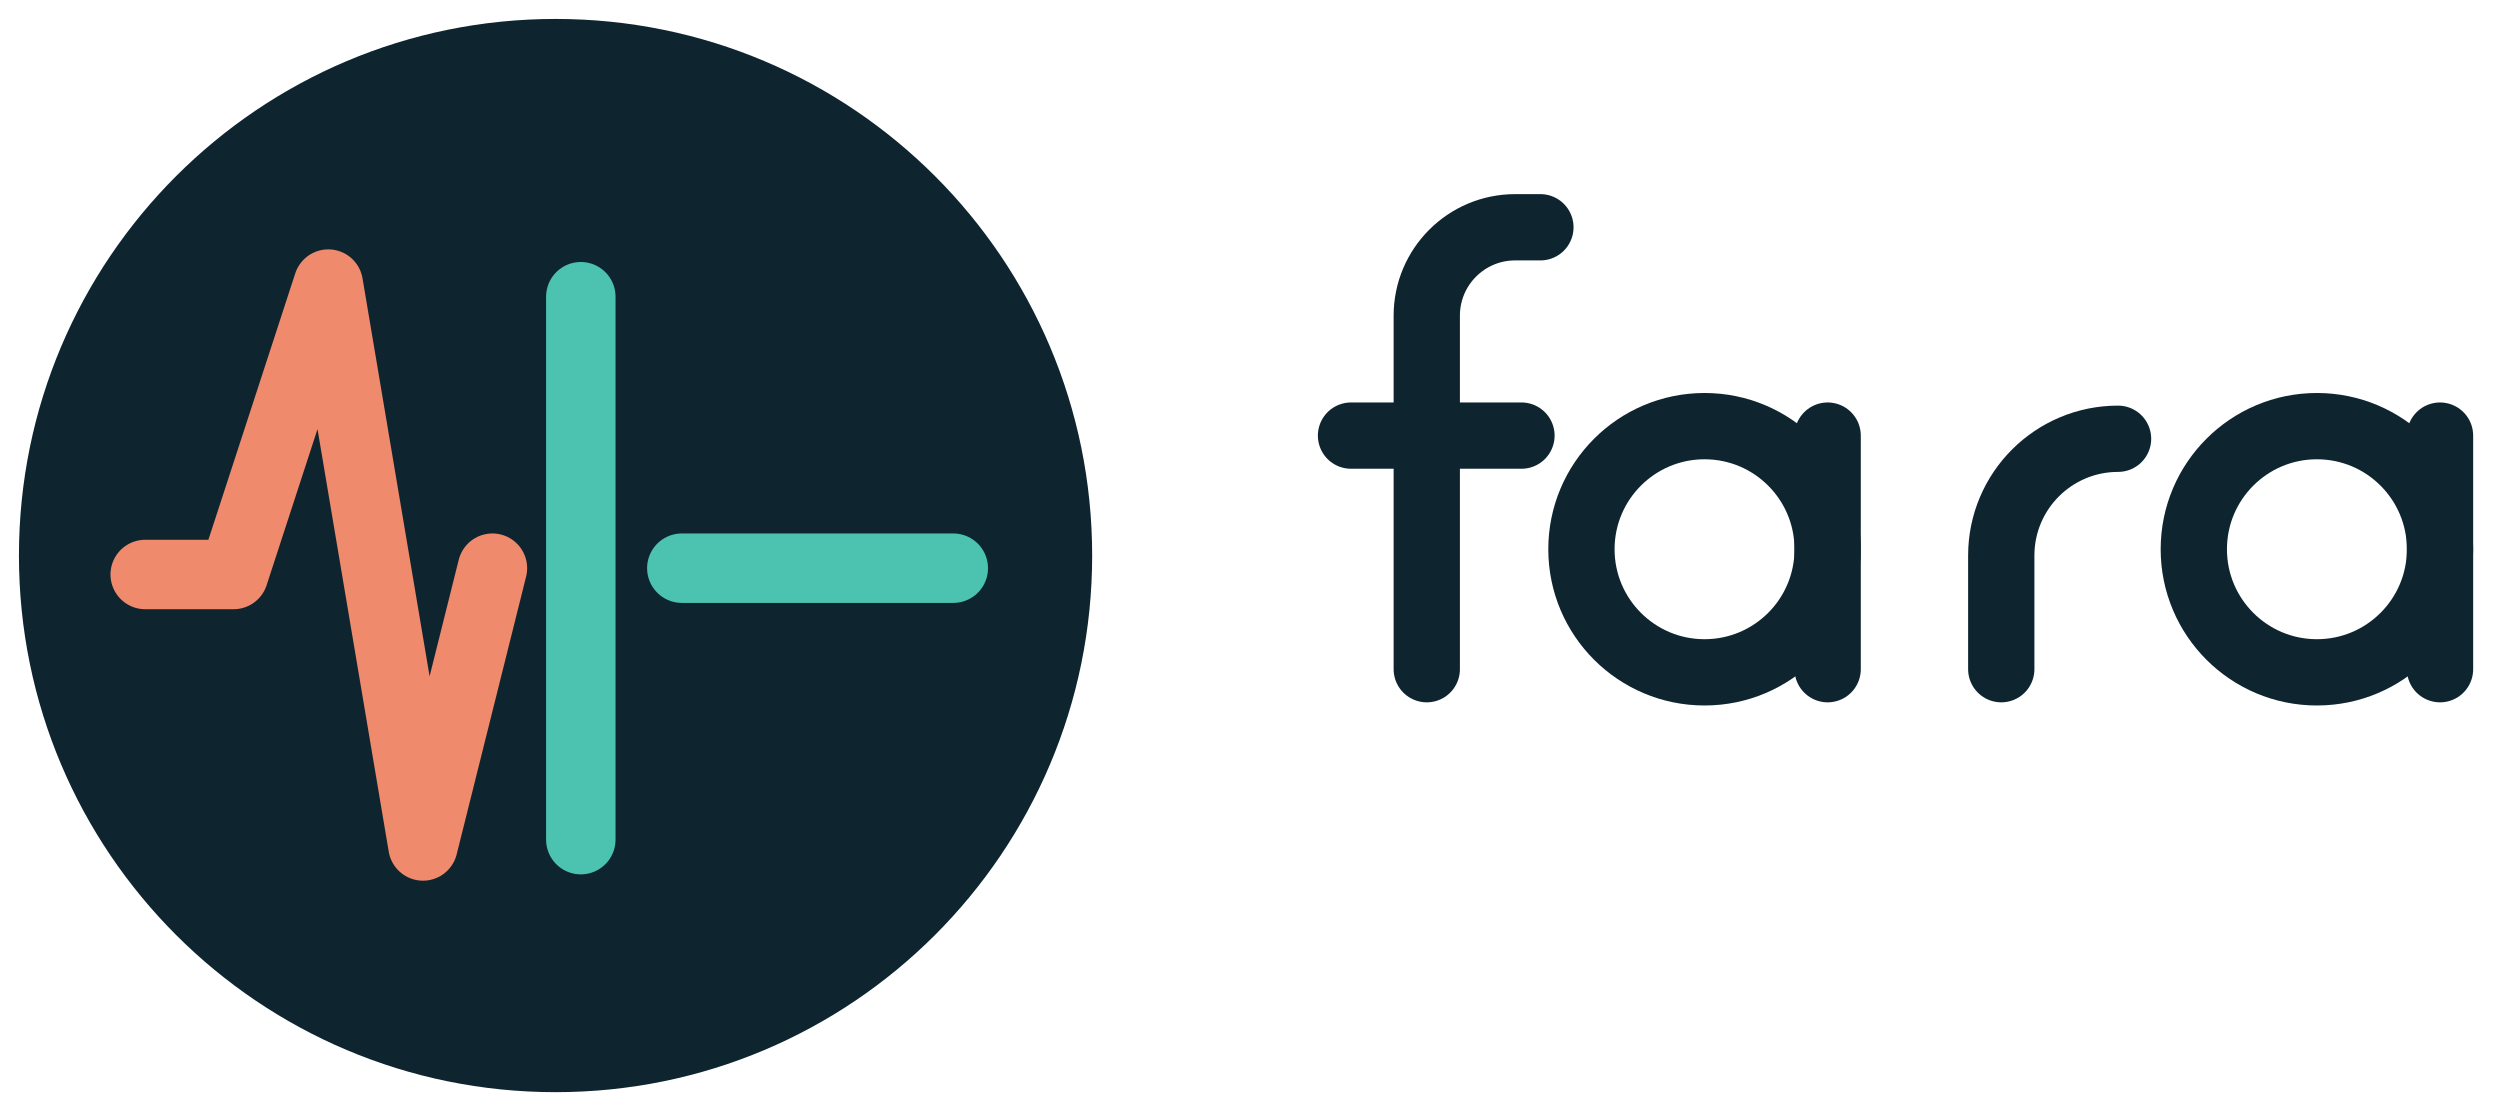
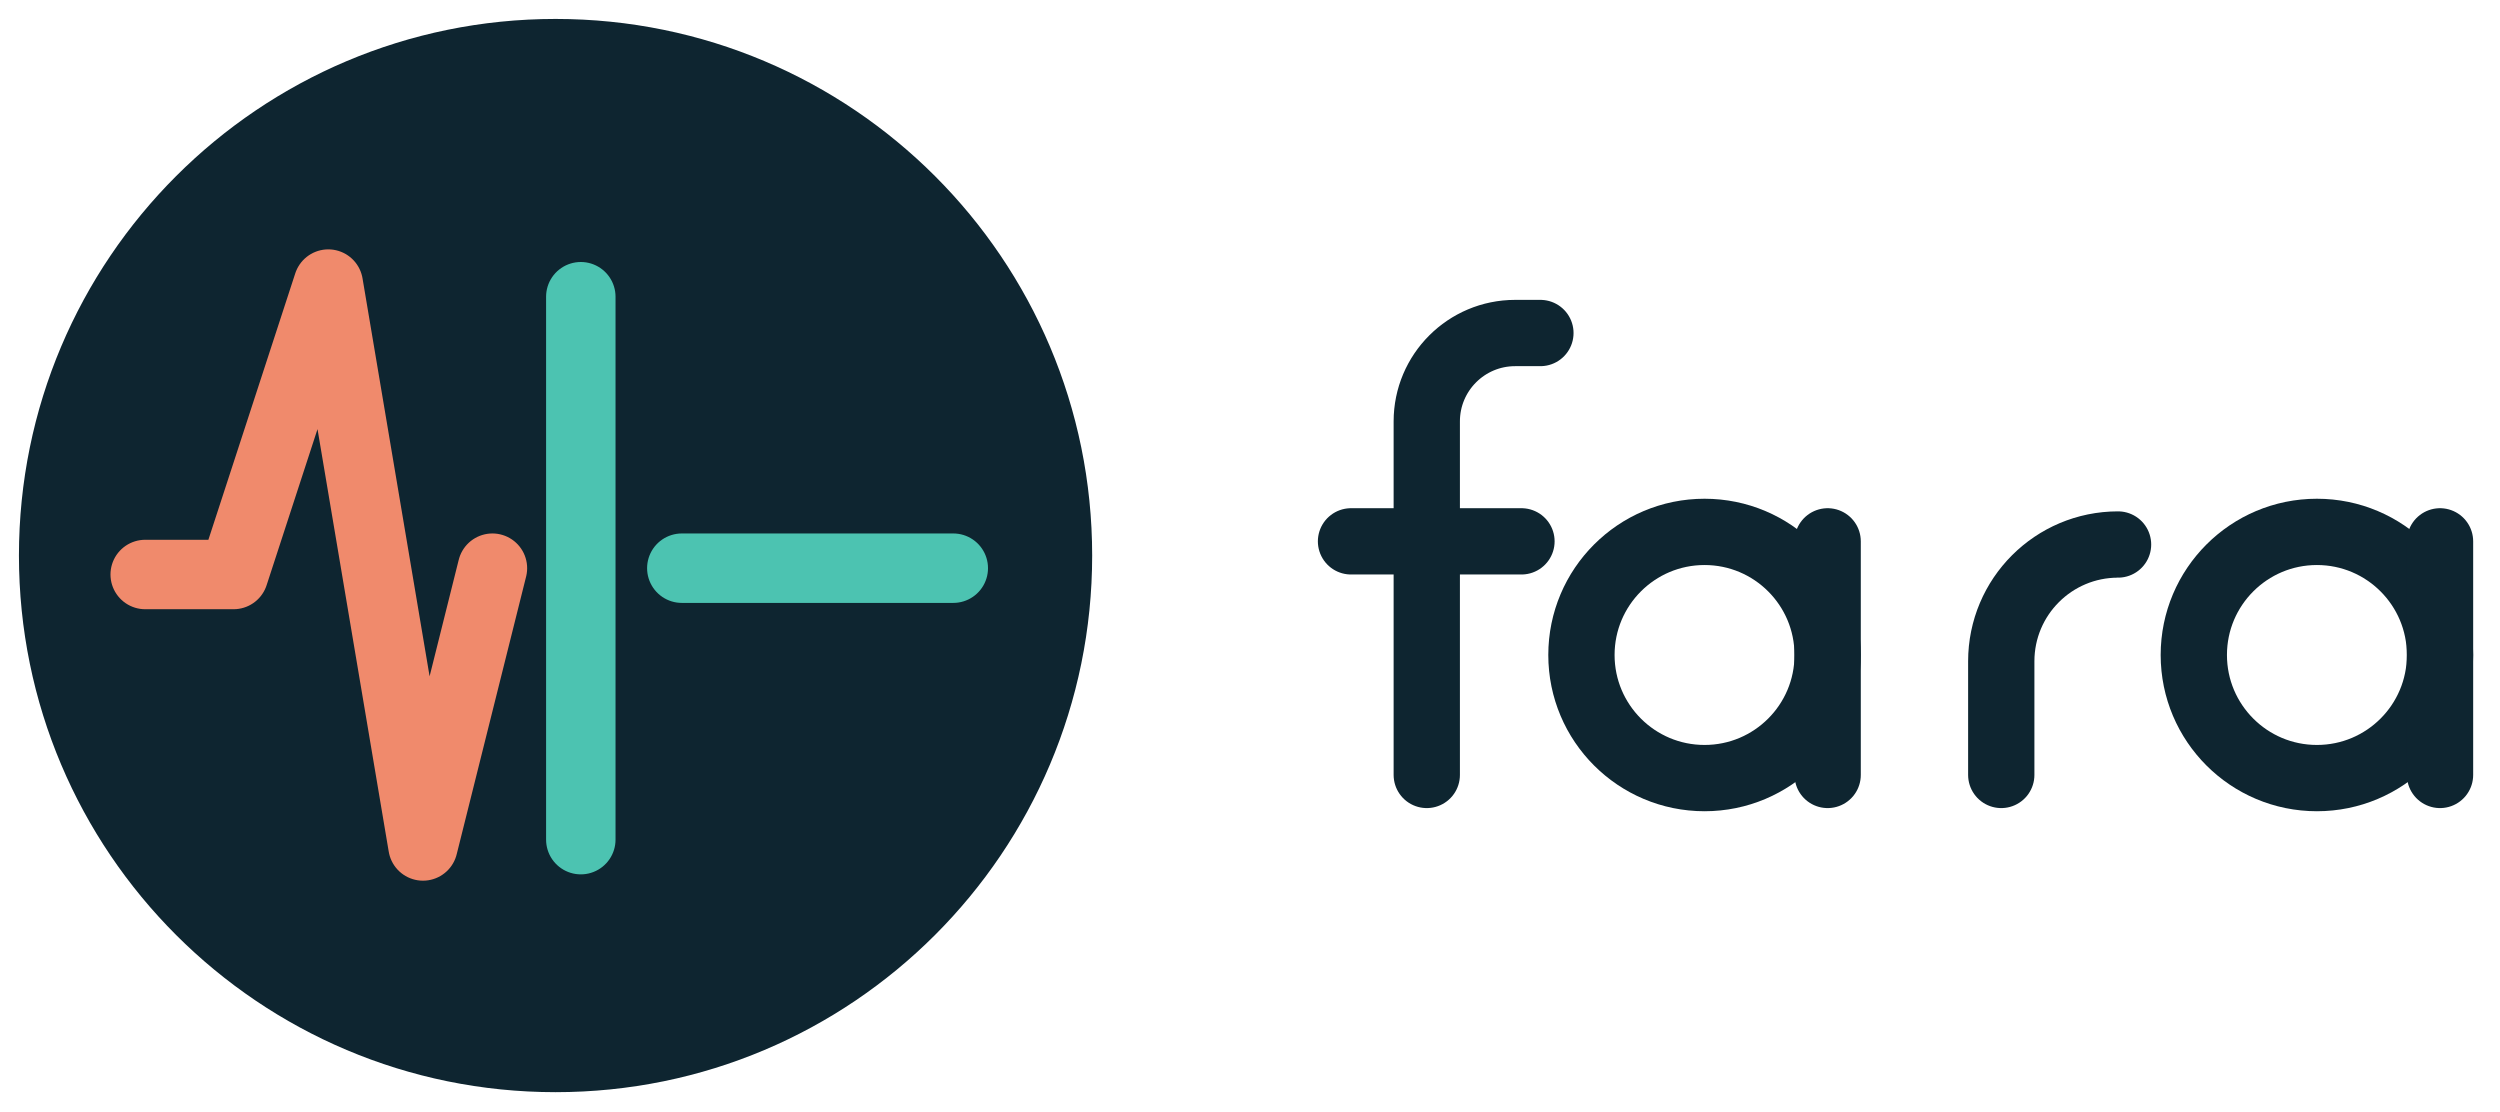
<svg xmlns="http://www.w3.org/2000/svg" viewBox="0 0 396 176" width="396" height="176">
  <circle cx="88" cy="88" r="85" fill="#0E2530" />
  <g fill="none" stroke-linecap="round" stroke-linejoin="round" stroke-width="11">
    <polyline stroke="#F08A6C" points="23,91 37,91 52,45 67,134 78,90" />
    <path stroke="#4CC3B1" d="M92 47V133M108 90H151" />
  </g>
-   <g fill="none" stroke="#0E2530" stroke-linecap="round" stroke-linejoin="round" stroke-width="10.5">
+   <g fill="none" stroke="#0E2530" stroke-linecap="round" stroke-linejoin="round" stroke-width="10.5" transform="translate(0 16.75)">
    <path d="M226 106V50A14 14 0 0 1 240 36H244M214 69H241" />
    <circle cx="270" cy="87" r="19.5" />
    <path d="M289.5 69V106" />
    <path d="M317 106V88A18.5 18.5 0 0 1 335.5 69.5" />
    <circle cx="367" cy="87" r="19.5" />
    <path d="M386.5 69V106" />
  </g>
</svg>
